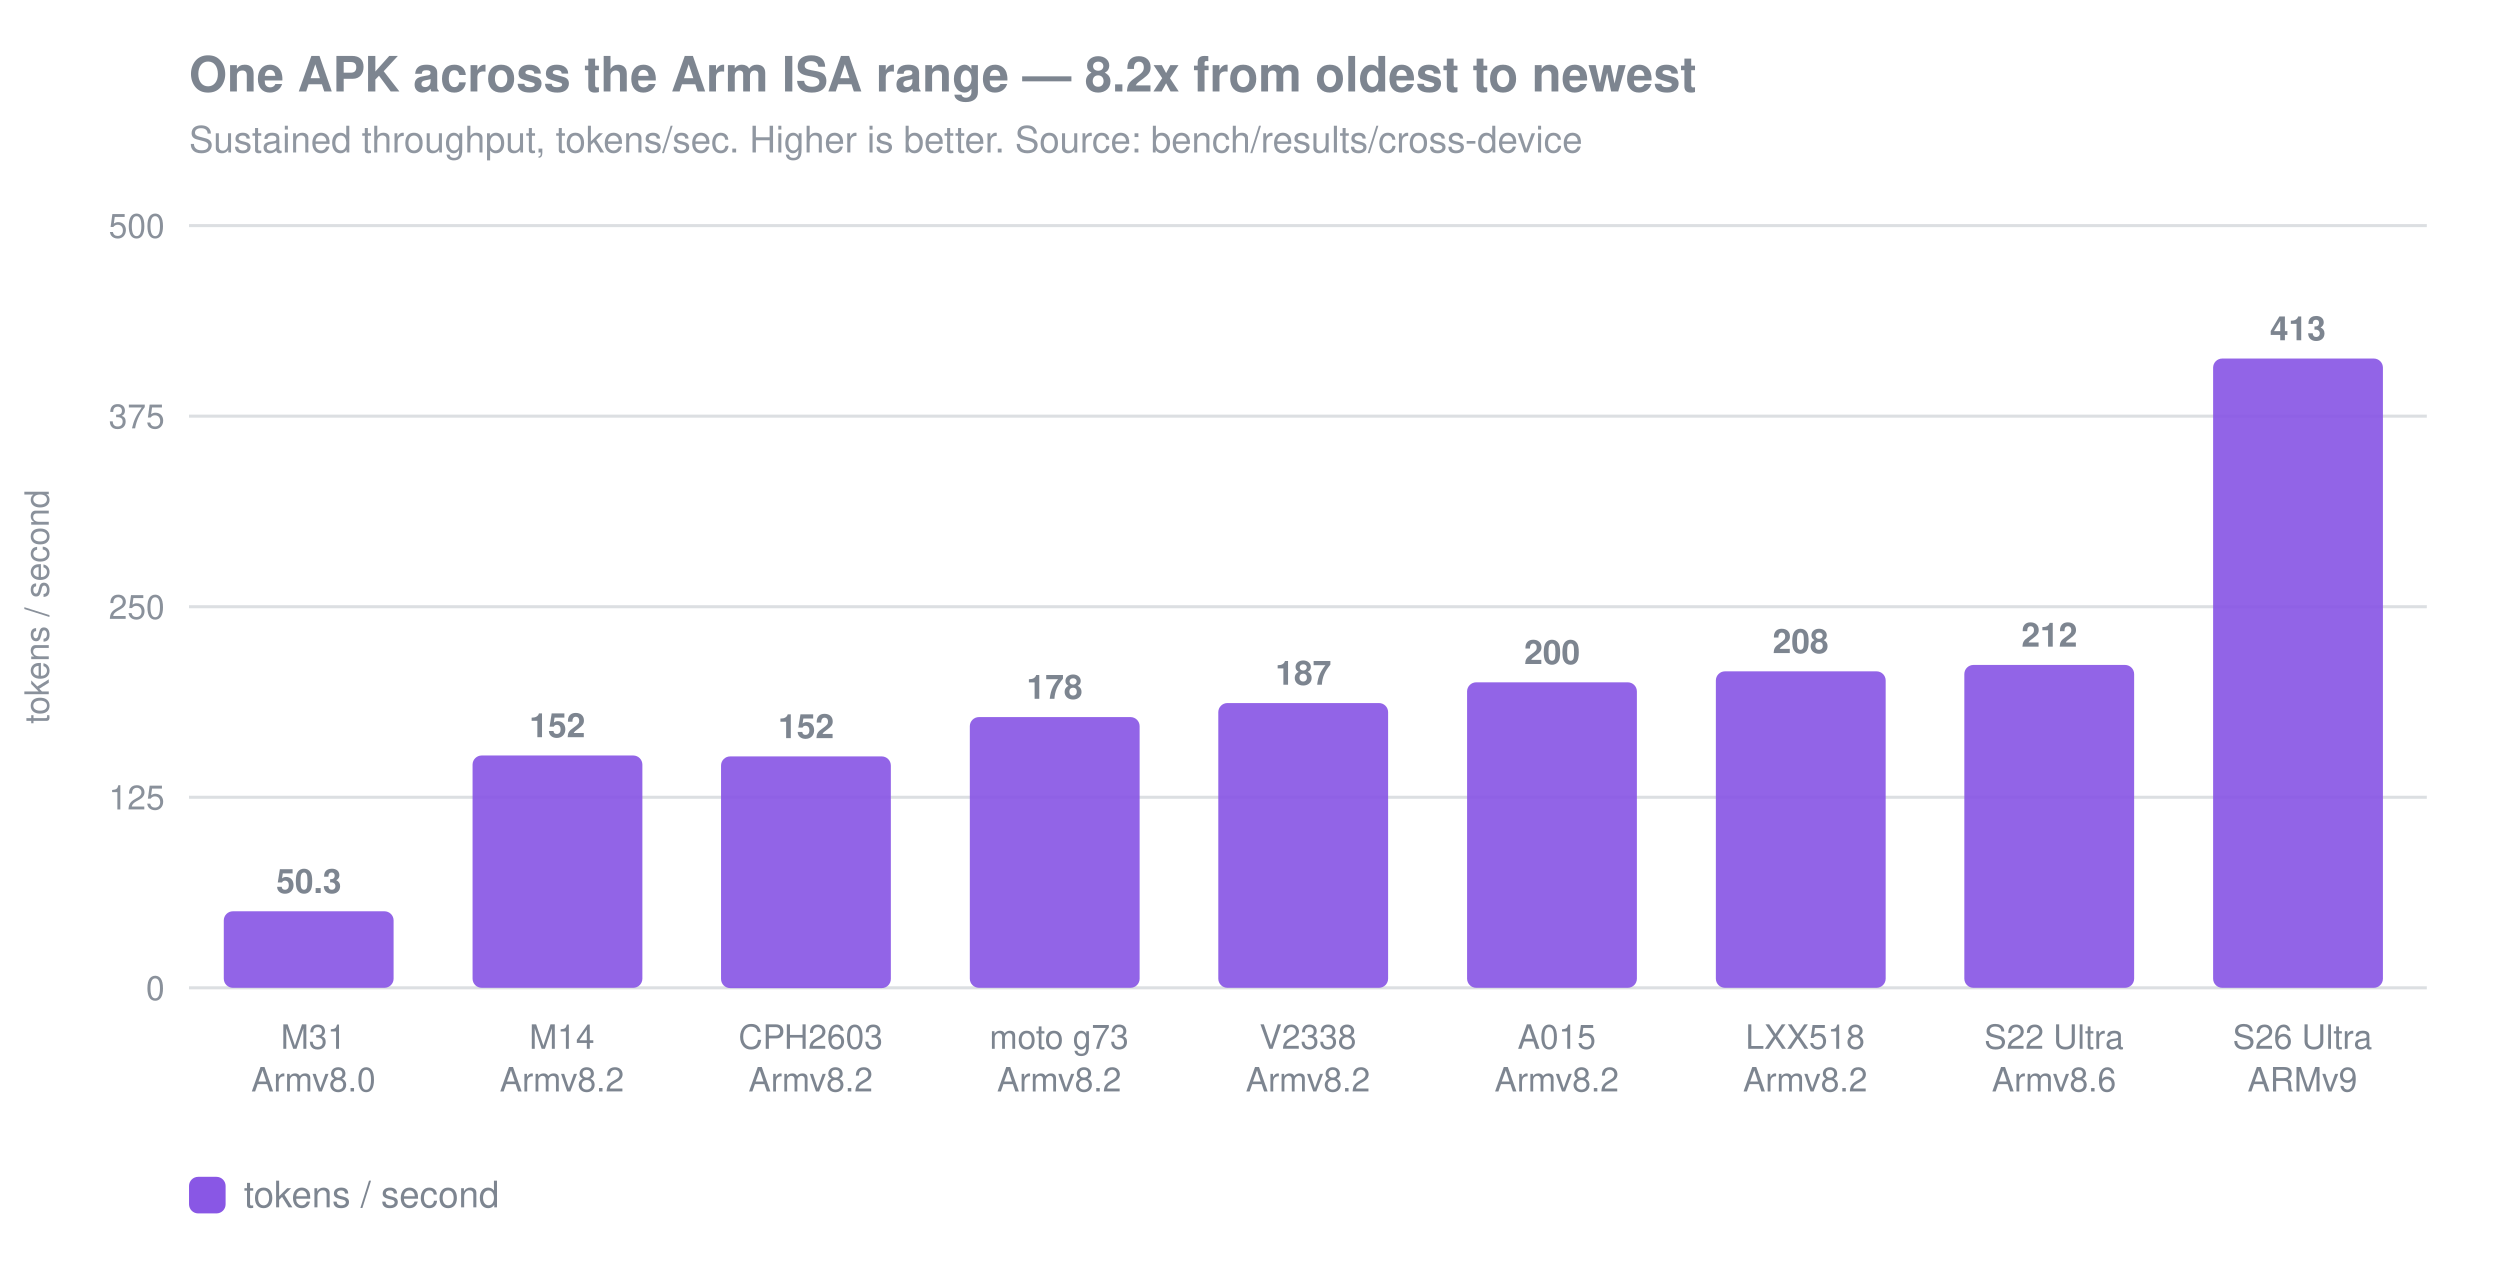
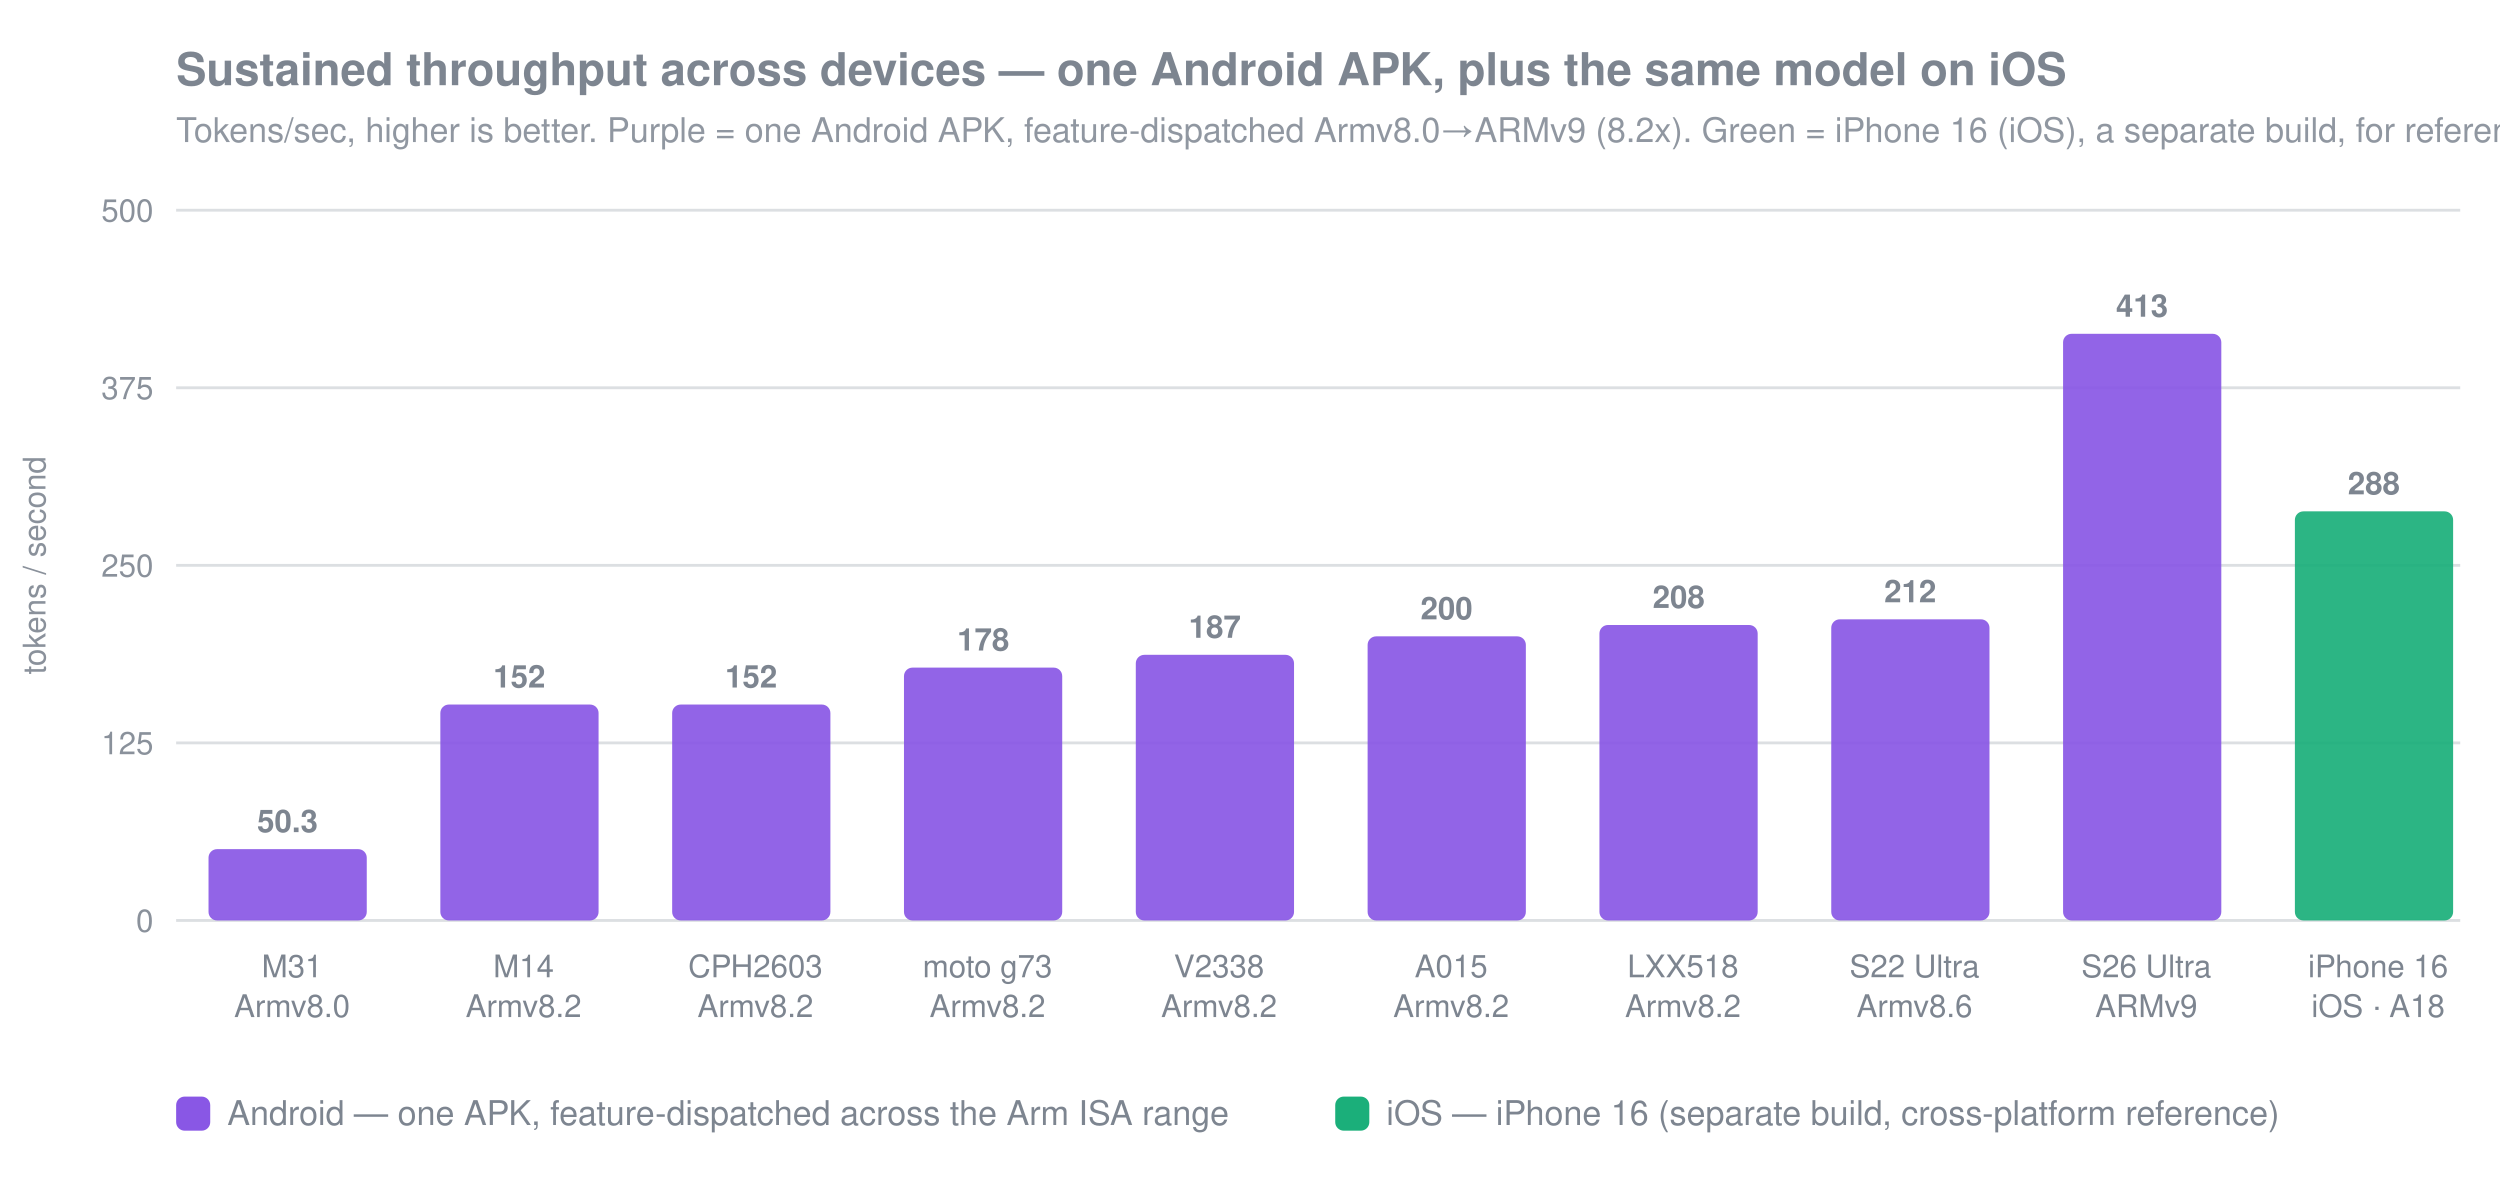
- <svg xmlns="http://www.w3.org/2000/svg" viewBox="0 0 820 420" width="820" height="420" font-family="-apple-system,Segoe UI,Helvetica,Arial,sans-serif">
-   <text x="62" y="30" fill="#7d8590" font-size="16" font-weight="700">One APK across the Arm ISA range — 8.2x from oldest to newest</text>
-   <text x="62" y="50" fill="#7d8590" font-size="12" opacity="0.85">Sustained throughput, tokens/sec. Higher is better. Source: bench/results/cross-device</text>
-   <line x1="62" y1="324.0" x2="796" y2="324.0" stroke="#8b949e" stroke-opacity="0.3" />
+ <svg xmlns="http://www.w3.org/2000/svg" viewBox="0 0 880 420" width="880" height="420" font-family="-apple-system,Segoe UI,Helvetica,Arial,sans-serif">
+   <text x="62" y="30" fill="#7d8590" font-size="16" font-weight="700">Sustained throughput across devices — one Android APK, plus the same model on iOS</text>
+   <text x="62" y="50" fill="#7d8590" font-size="12" opacity="0.85">Tokens/sec, higher is better. Purple = one Android APK, feature-dispatched Armv8.0→ARMv9 (8.2x). Green = iPhone 16 (iOS), a separate build, for reference.</text>
+   <line x1="62" y1="324.0" x2="866" y2="324.0" stroke="#8b949e" stroke-opacity="0.3" />
  <text x="54" y="328.0" fill="#7d8590" font-size="11" text-anchor="end" opacity="0.9">0</text>
-   <line x1="62" y1="261.5" x2="796" y2="261.5" stroke="#8b949e" stroke-opacity="0.3" />
+   <line x1="62" y1="261.5" x2="866" y2="261.5" stroke="#8b949e" stroke-opacity="0.3" />
  <text x="54" y="265.5" fill="#7d8590" font-size="11" text-anchor="end" opacity="0.9">125</text>
-   <line x1="62" y1="199.0" x2="796" y2="199.0" stroke="#8b949e" stroke-opacity="0.3" />
+   <line x1="62" y1="199.0" x2="866" y2="199.0" stroke="#8b949e" stroke-opacity="0.3" />
  <text x="54" y="203.0" fill="#7d8590" font-size="11" text-anchor="end" opacity="0.9">250</text>
-   <line x1="62" y1="136.5" x2="796" y2="136.5" stroke="#8b949e" stroke-opacity="0.3" />
+   <line x1="62" y1="136.5" x2="866" y2="136.5" stroke="#8b949e" stroke-opacity="0.3" />
  <text x="54" y="140.5" fill="#7d8590" font-size="11" text-anchor="end" opacity="0.9">375</text>
-   <line x1="62" y1="74.0" x2="796" y2="74.0" stroke="#8b949e" stroke-opacity="0.3" />
+   <line x1="62" y1="74.0" x2="866" y2="74.0" stroke="#8b949e" stroke-opacity="0.3" />
  <text x="54" y="78.0" fill="#7d8590" font-size="11" text-anchor="end" opacity="0.9">500</text>
  <text x="16" y="199.0" fill="#7d8590" font-size="11" opacity="0.9" text-anchor="middle" transform="rotate(-90 16 199.0)">tokens / second</text>
  <rect x="73.4" y="298.9" width="55.7" height="25.1" rx="3" fill="#8957e5" fill-opacity="0.92" />
-   <text x="101.3" y="292.9" fill="#7d8590" font-size="11" font-weight="600" text-anchor="middle">50.3</text>
+   <text x="101.2" y="292.9" fill="#7d8590" font-size="11" font-weight="600" text-anchor="middle">50.3</text>
  <text x="102.8" y="344.0" fill="#7d8590" font-size="11" text-anchor="middle">M31</text>
  <text x="102.8" y="358.0" fill="#7d8590" font-size="11" text-anchor="middle">Armv8.0</text>
-   <rect x="155.0" y="247.8" width="55.7" height="76.2" rx="3" fill="#8957e5" fill-opacity="0.92" />
-   <text x="182.8" y="241.8" fill="#7d8590" font-size="11" font-weight="600" text-anchor="middle">152</text>
+   <rect x="155.0" y="248.0" width="55.7" height="76.0" rx="3" fill="#8957e5" fill-opacity="0.92" />
+   <text x="182.8" y="242.0" fill="#7d8590" font-size="11" font-weight="600" text-anchor="middle">152</text>
  <text x="184.3" y="344.0" fill="#7d8590" font-size="11" text-anchor="middle">M14</text>
  <text x="184.3" y="358.0" fill="#7d8590" font-size="11" text-anchor="middle">Armv8.2</text>
-   <rect x="236.5" y="248.1" width="55.7" height="76.0" rx="3" fill="#8957e5" fill-opacity="0.92" />
-   <text x="264.4" y="242.1" fill="#7d8590" font-size="11" font-weight="600" text-anchor="middle">152</text>
+   <rect x="236.6" y="248.0" width="55.7" height="76.0" rx="3" fill="#8957e5" fill-opacity="0.92" />
+   <text x="264.4" y="242.0" fill="#7d8590" font-size="11" font-weight="600" text-anchor="middle">152</text>
  <text x="265.9" y="344.0" fill="#7d8590" font-size="11" text-anchor="middle">CPH2603</text>
  <text x="265.9" y="358.0" fill="#7d8590" font-size="11" text-anchor="middle">Armv8.2</text>
-   <rect x="318.1" y="235.2" width="55.7" height="88.8" rx="3" fill="#8957e5" fill-opacity="0.92" />
-   <text x="345.9" y="229.2" fill="#7d8590" font-size="11" font-weight="600" text-anchor="middle">178</text>
-   <text x="347.4" y="344.0" fill="#7d8590" font-size="11" text-anchor="middle">moto g73</text>
-   <text x="347.4" y="358.0" fill="#7d8590" font-size="11" text-anchor="middle">Armv8.2</text>
-   <rect x="399.6" y="230.6" width="55.7" height="93.4" rx="3" fill="#8957e5" fill-opacity="0.92" />
-   <text x="427.5" y="224.6" fill="#7d8590" font-size="11" font-weight="600" text-anchor="middle">187</text>
-   <text x="429.0" y="344.0" fill="#7d8590" font-size="11" text-anchor="middle">V2338</text>
-   <text x="429.0" y="358.0" fill="#7d8590" font-size="11" text-anchor="middle">Armv8.2</text>
-   <rect x="481.2" y="223.8" width="55.7" height="100.2" rx="3" fill="#8957e5" fill-opacity="0.92" />
-   <text x="509.1" y="217.8" fill="#7d8590" font-size="11" font-weight="600" text-anchor="middle">200</text>
-   <text x="510.6" y="344.0" fill="#7d8590" font-size="11" text-anchor="middle">A015</text>
-   <text x="510.6" y="358.0" fill="#7d8590" font-size="11" text-anchor="middle">Armv8.2</text>
-   <rect x="562.8" y="220.2" width="55.7" height="103.8" rx="3" fill="#8957e5" fill-opacity="0.92" />
-   <text x="590.6" y="214.2" fill="#7d8590" font-size="11" font-weight="600" text-anchor="middle">208</text>
-   <text x="592.1" y="344.0" fill="#7d8590" font-size="11" text-anchor="middle">LXX518</text>
-   <text x="592.1" y="358.0" fill="#7d8590" font-size="11" text-anchor="middle">Armv8.2</text>
-   <rect x="644.3" y="218.1" width="55.7" height="105.9" rx="3" fill="#8957e5" fill-opacity="0.92" />
-   <text x="672.2" y="212.1" fill="#7d8590" font-size="11" font-weight="600" text-anchor="middle">212</text>
-   <text x="673.7" y="344.0" fill="#7d8590" font-size="11" text-anchor="middle">S22 Ultra</text>
-   <text x="673.7" y="358.0" fill="#7d8590" font-size="11" text-anchor="middle">Armv8.6</text>
-   <rect x="725.9" y="117.6" width="55.7" height="206.4" rx="3" fill="#8957e5" fill-opacity="0.92" />
-   <text x="753.7" y="111.6" fill="#7d8590" font-size="11" font-weight="600" text-anchor="middle">413</text>
-   <text x="755.2" y="344.0" fill="#7d8590" font-size="11" text-anchor="middle">S26 Ultra</text>
-   <text x="755.2" y="358.0" fill="#7d8590" font-size="11" text-anchor="middle">ARMv9</text>
+   <rect x="318.2" y="235.0" width="55.7" height="89.0" rx="3" fill="#8957e5" fill-opacity="0.92" />
+   <text x="346.1" y="229.0" fill="#7d8590" font-size="11" font-weight="600" text-anchor="middle">178</text>
+   <text x="347.6" y="344.0" fill="#7d8590" font-size="11" text-anchor="middle">moto g73</text>
+   <text x="347.6" y="358.0" fill="#7d8590" font-size="11" text-anchor="middle">Armv8.2</text>
+   <rect x="399.8" y="230.5" width="55.7" height="93.5" rx="3" fill="#8957e5" fill-opacity="0.92" />
+   <text x="427.6" y="224.5" fill="#7d8590" font-size="11" font-weight="600" text-anchor="middle">187</text>
+   <text x="429.1" y="344.0" fill="#7d8590" font-size="11" text-anchor="middle">V2338</text>
+   <text x="429.1" y="358.0" fill="#7d8590" font-size="11" text-anchor="middle">Armv8.2</text>
+   <rect x="481.4" y="224.0" width="55.7" height="100.0" rx="3" fill="#8957e5" fill-opacity="0.92" />
+   <text x="509.2" y="218.0" fill="#7d8590" font-size="11" font-weight="600" text-anchor="middle">200</text>
+   <text x="510.8" y="344.0" fill="#7d8590" font-size="11" text-anchor="middle">A015</text>
+   <text x="510.8" y="358.0" fill="#7d8590" font-size="11" text-anchor="middle">Armv8.2</text>
+   <rect x="563.0" y="220.0" width="55.7" height="104.0" rx="3" fill="#8957e5" fill-opacity="0.92" />
+   <text x="590.9" y="214.0" fill="#7d8590" font-size="11" font-weight="600" text-anchor="middle">208</text>
+   <text x="592.4" y="344.0" fill="#7d8590" font-size="11" text-anchor="middle">LXX518</text>
+   <text x="592.4" y="358.0" fill="#7d8590" font-size="11" text-anchor="middle">Armv8.2</text>
+   <rect x="644.6" y="218.0" width="55.7" height="106.0" rx="3" fill="#8957e5" fill-opacity="0.92" />
+   <text x="672.4" y="212.0" fill="#7d8590" font-size="11" font-weight="600" text-anchor="middle">212</text>
+   <text x="673.9" y="344.0" fill="#7d8590" font-size="11" text-anchor="middle">S22 Ultra</text>
+   <text x="673.9" y="358.0" fill="#7d8590" font-size="11" text-anchor="middle">Armv8.6</text>
+   <rect x="726.2" y="117.5" width="55.7" height="206.5" rx="3" fill="#8957e5" fill-opacity="0.92" />
+   <text x="754.0" y="111.5" fill="#7d8590" font-size="11" font-weight="600" text-anchor="middle">413</text>
+   <text x="755.5" y="344.0" fill="#7d8590" font-size="11" text-anchor="middle">S26 Ultra</text>
+   <text x="755.5" y="358.0" fill="#7d8590" font-size="11" text-anchor="middle">ARMv9</text>
+   <rect x="807.8" y="180.0" width="55.7" height="144.0" rx="3" fill="#1baf7a" fill-opacity="0.92" />
+   <text x="835.6" y="174.0" fill="#7d8590" font-size="11" font-weight="600" text-anchor="middle">288</text>
+   <text x="837.1" y="344.0" fill="#7d8590" font-size="11" text-anchor="middle">iPhone 16</text>
+   <text x="837.1" y="358.0" fill="#7d8590" font-size="11" text-anchor="middle">iOS · A18</text>
  <rect x="62" y="386" width="12" height="12" rx="3" fill="#8957e5" />
-   <text x="80" y="396" fill="#7d8590" font-size="12">tokens / second</text>
+   <text x="80" y="396" fill="#7d8590" font-size="12">Android — one APK, feature-dispatched across the Arm ISA range</text>
+   <rect x="470" y="386" width="12" height="12" rx="3" fill="#1baf7a" />
+   <text x="488" y="396" fill="#7d8590" font-size="12">iOS — iPhone 16 (separate build, cross-platform reference)</text>
</svg>
